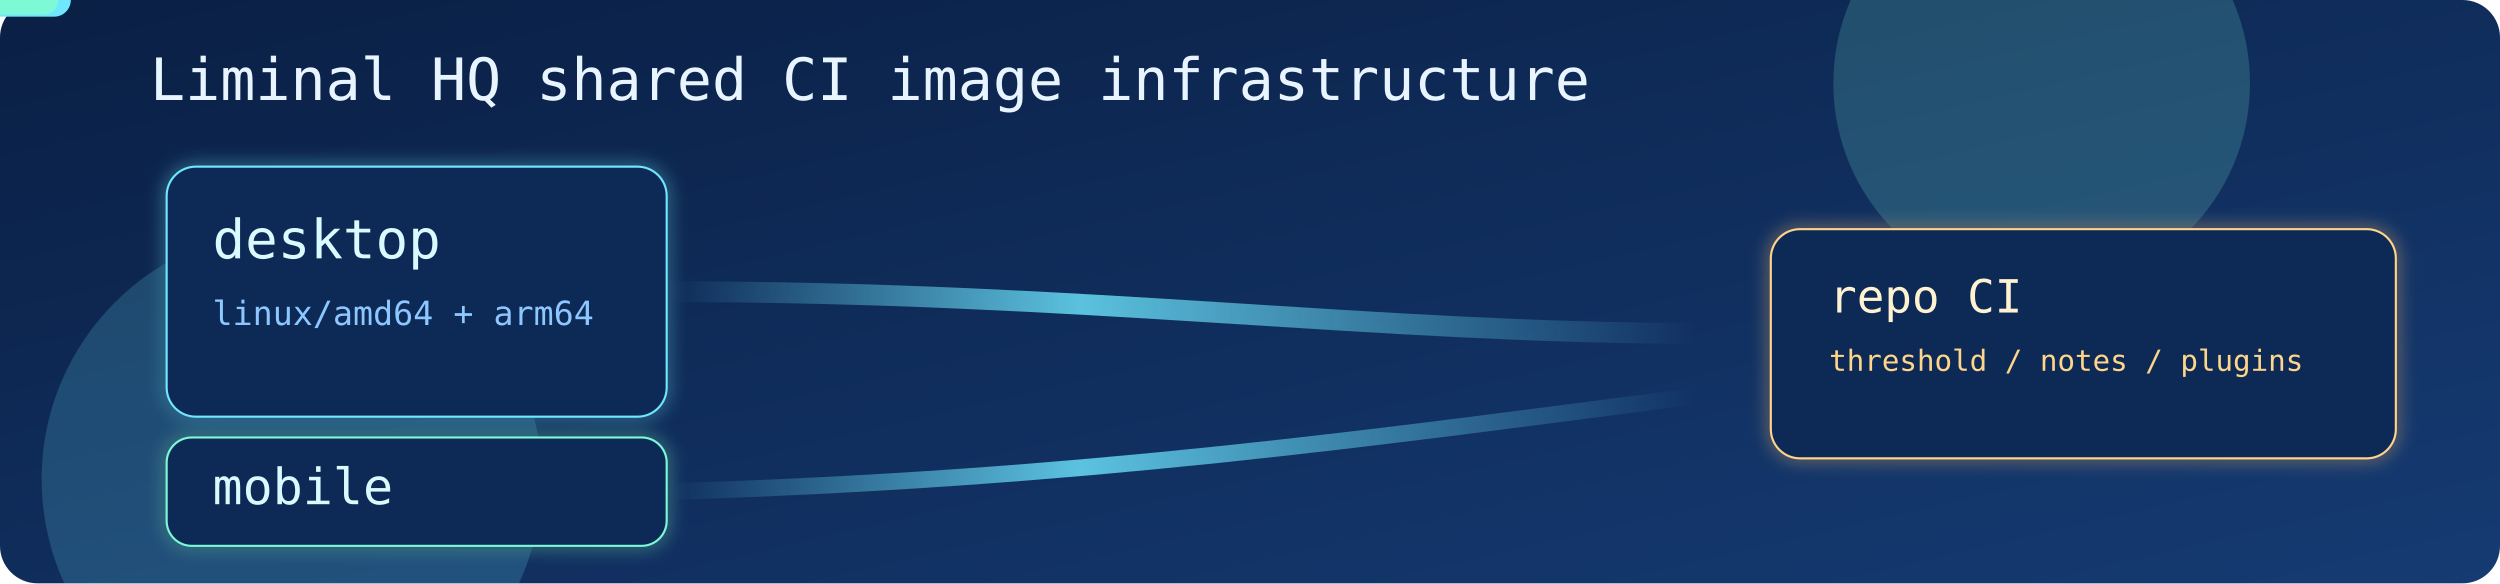
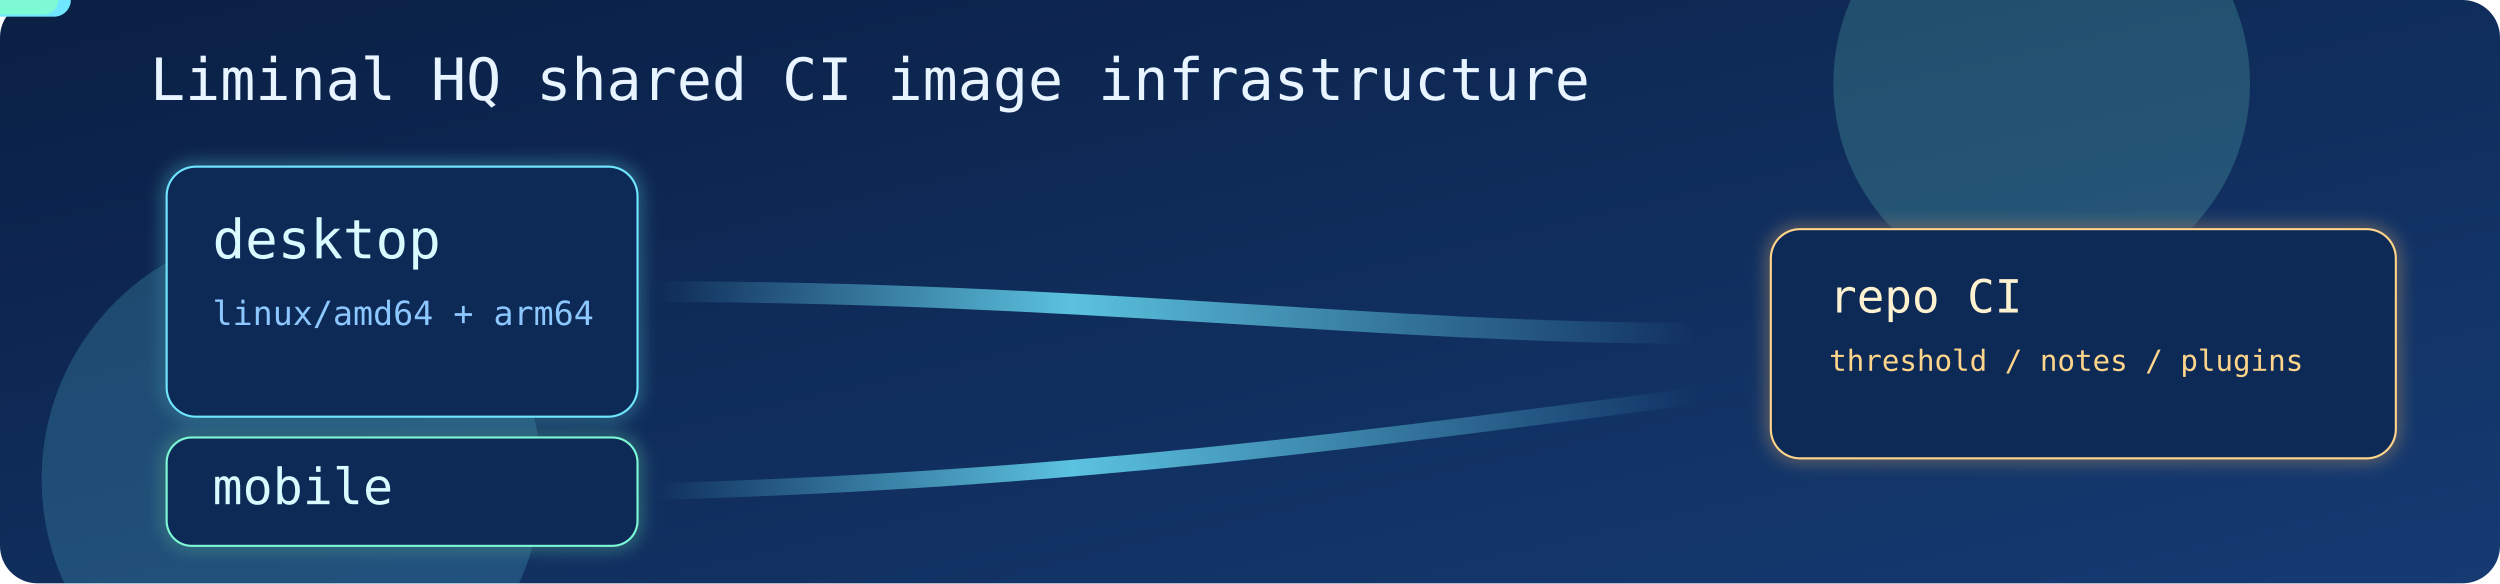
<svg xmlns="http://www.w3.org/2000/svg" width="1200" height="280" viewBox="0 0 1200 280" role="img" aria-labelledby="title desc">
  <defs>
    <linearGradient id="bg" x1="0" y1="0" x2="1" y2="1">
      <stop offset="0%" stop-color="#0a1f44" />
      <stop offset="100%" stop-color="#153b73" />
    </linearGradient>
    <linearGradient id="beam" x1="0" y1="0" x2="1" y2="0">
      <stop offset="0%" stop-color="#6ee7ff" stop-opacity="0" />
      <stop offset="40%" stop-color="#6ee7ff" stop-opacity="0.8" />
      <stop offset="100%" stop-color="#6ee7ff" stop-opacity="0" />
    </linearGradient>
    <filter id="glow" x="-50%" y="-50%" width="200%" height="200%">
      <feGaussianBlur stdDeviation="4" result="blur" />
      <feMerge>
        <feMergeNode in="blur" />
        <feMergeNode in="SourceGraphic" />
      </feMerge>
    </filter>
  </defs>
  <rect width="1200" height="280" rx="18" fill="url(#bg)" />
  <g opacity="0.18">
    <circle cx="140" cy="230" r="120" fill="#6ee7ff" />
    <circle cx="980" cy="40" r="100" fill="#7df9d6" />
  </g>
  <g filter="url(#glow)">
-     <rect x="80" y="80" width="240" height="120" rx="14" fill="#0f2b57" stroke="#6ee7ff" />
+     <rect x="80" y="80" width="226" height="120" rx="14" fill="#0f2b57" stroke="#6ee7ff" />
    <text x="102" y="124" fill="#d9faff" font-size="26" font-family="monospace">desktop</text>
    <text x="102" y="156" fill="#8cc7ff" font-size="16" font-family="monospace">linux/amd64 + arm64</text>
-     <rect x="80" y="210" width="240" height="52" rx="12" fill="#0f2b57" stroke="#7df9d6" />
+     <rect x="80" y="210" width="226" height="52" rx="12" fill="#0f2b57" stroke="#7df9d6" />
    <text x="102" y="242" fill="#d9faff" font-size="24" font-family="monospace">mobile</text>
    <rect x="850" y="110" width="300" height="110" rx="14" fill="#0f2b57" stroke="#ffd58a" />
    <text x="878" y="150" fill="#fff2d1" font-size="22" font-family="monospace">repo CI</text>
    <text x="878" y="178" fill="#ffd58a" font-size="14" font-family="monospace">threshold / notes / plugins</text>
  </g>
  <g>
-     <path id="beam-top" d="M320 140 C520 140, 660 160, 815 160" stroke="url(#beam)" stroke-width="10" fill="none" />
-     <path id="beam-bottom" d="M320 236 C520 230, 660 210, 815 190" stroke="url(#beam)" stroke-width="8" fill="none" />
+     <path id="beam-top" d="M314 140 C520 140, 660 160, 815 160" stroke="url(#beam)" stroke-width="10" fill="none" />
+     <path id="beam-bottom" d="M314 236 C520 230, 660 210, 815 190" stroke="url(#beam)" stroke-width="8" fill="none" />
    <g>
      <rect x="-34" y="-8" width="68" height="16" rx="8" fill="#6ee7ff">
-         <animateMotion dur="5s" repeatCount="indefinite" keyPoints="0;1;0" keyTimes="0;0.5;1" calcMode="linear">
+         <animateMotion dur="5s" repeatCount="indefinite" keyPoints="0.18;1;0.18" keyTimes="0;0.5;1" calcMode="linear">
          <mpath href="#beam-top" />
        </animateMotion>
      </rect>
    </g>
    <g>
      <rect x="-28" y="-7" width="56" height="14" rx="7" fill="#7df9d6">
-         <animateMotion dur="4.3s" repeatCount="indefinite" keyPoints="0;1;0" keyTimes="0;0.5;1" calcMode="linear">
+         <animateMotion dur="4.3s" repeatCount="indefinite" keyPoints="0.18;1;0.18" keyTimes="0;0.5;1" calcMode="linear">
          <mpath href="#beam-bottom" />
        </animateMotion>
      </rect>
    </g>
  </g>
  <text x="72" y="48" fill="#e8f4ff" font-size="28" font-family="monospace">Liminal HQ shared CI image infrastructure</text>
</svg>
